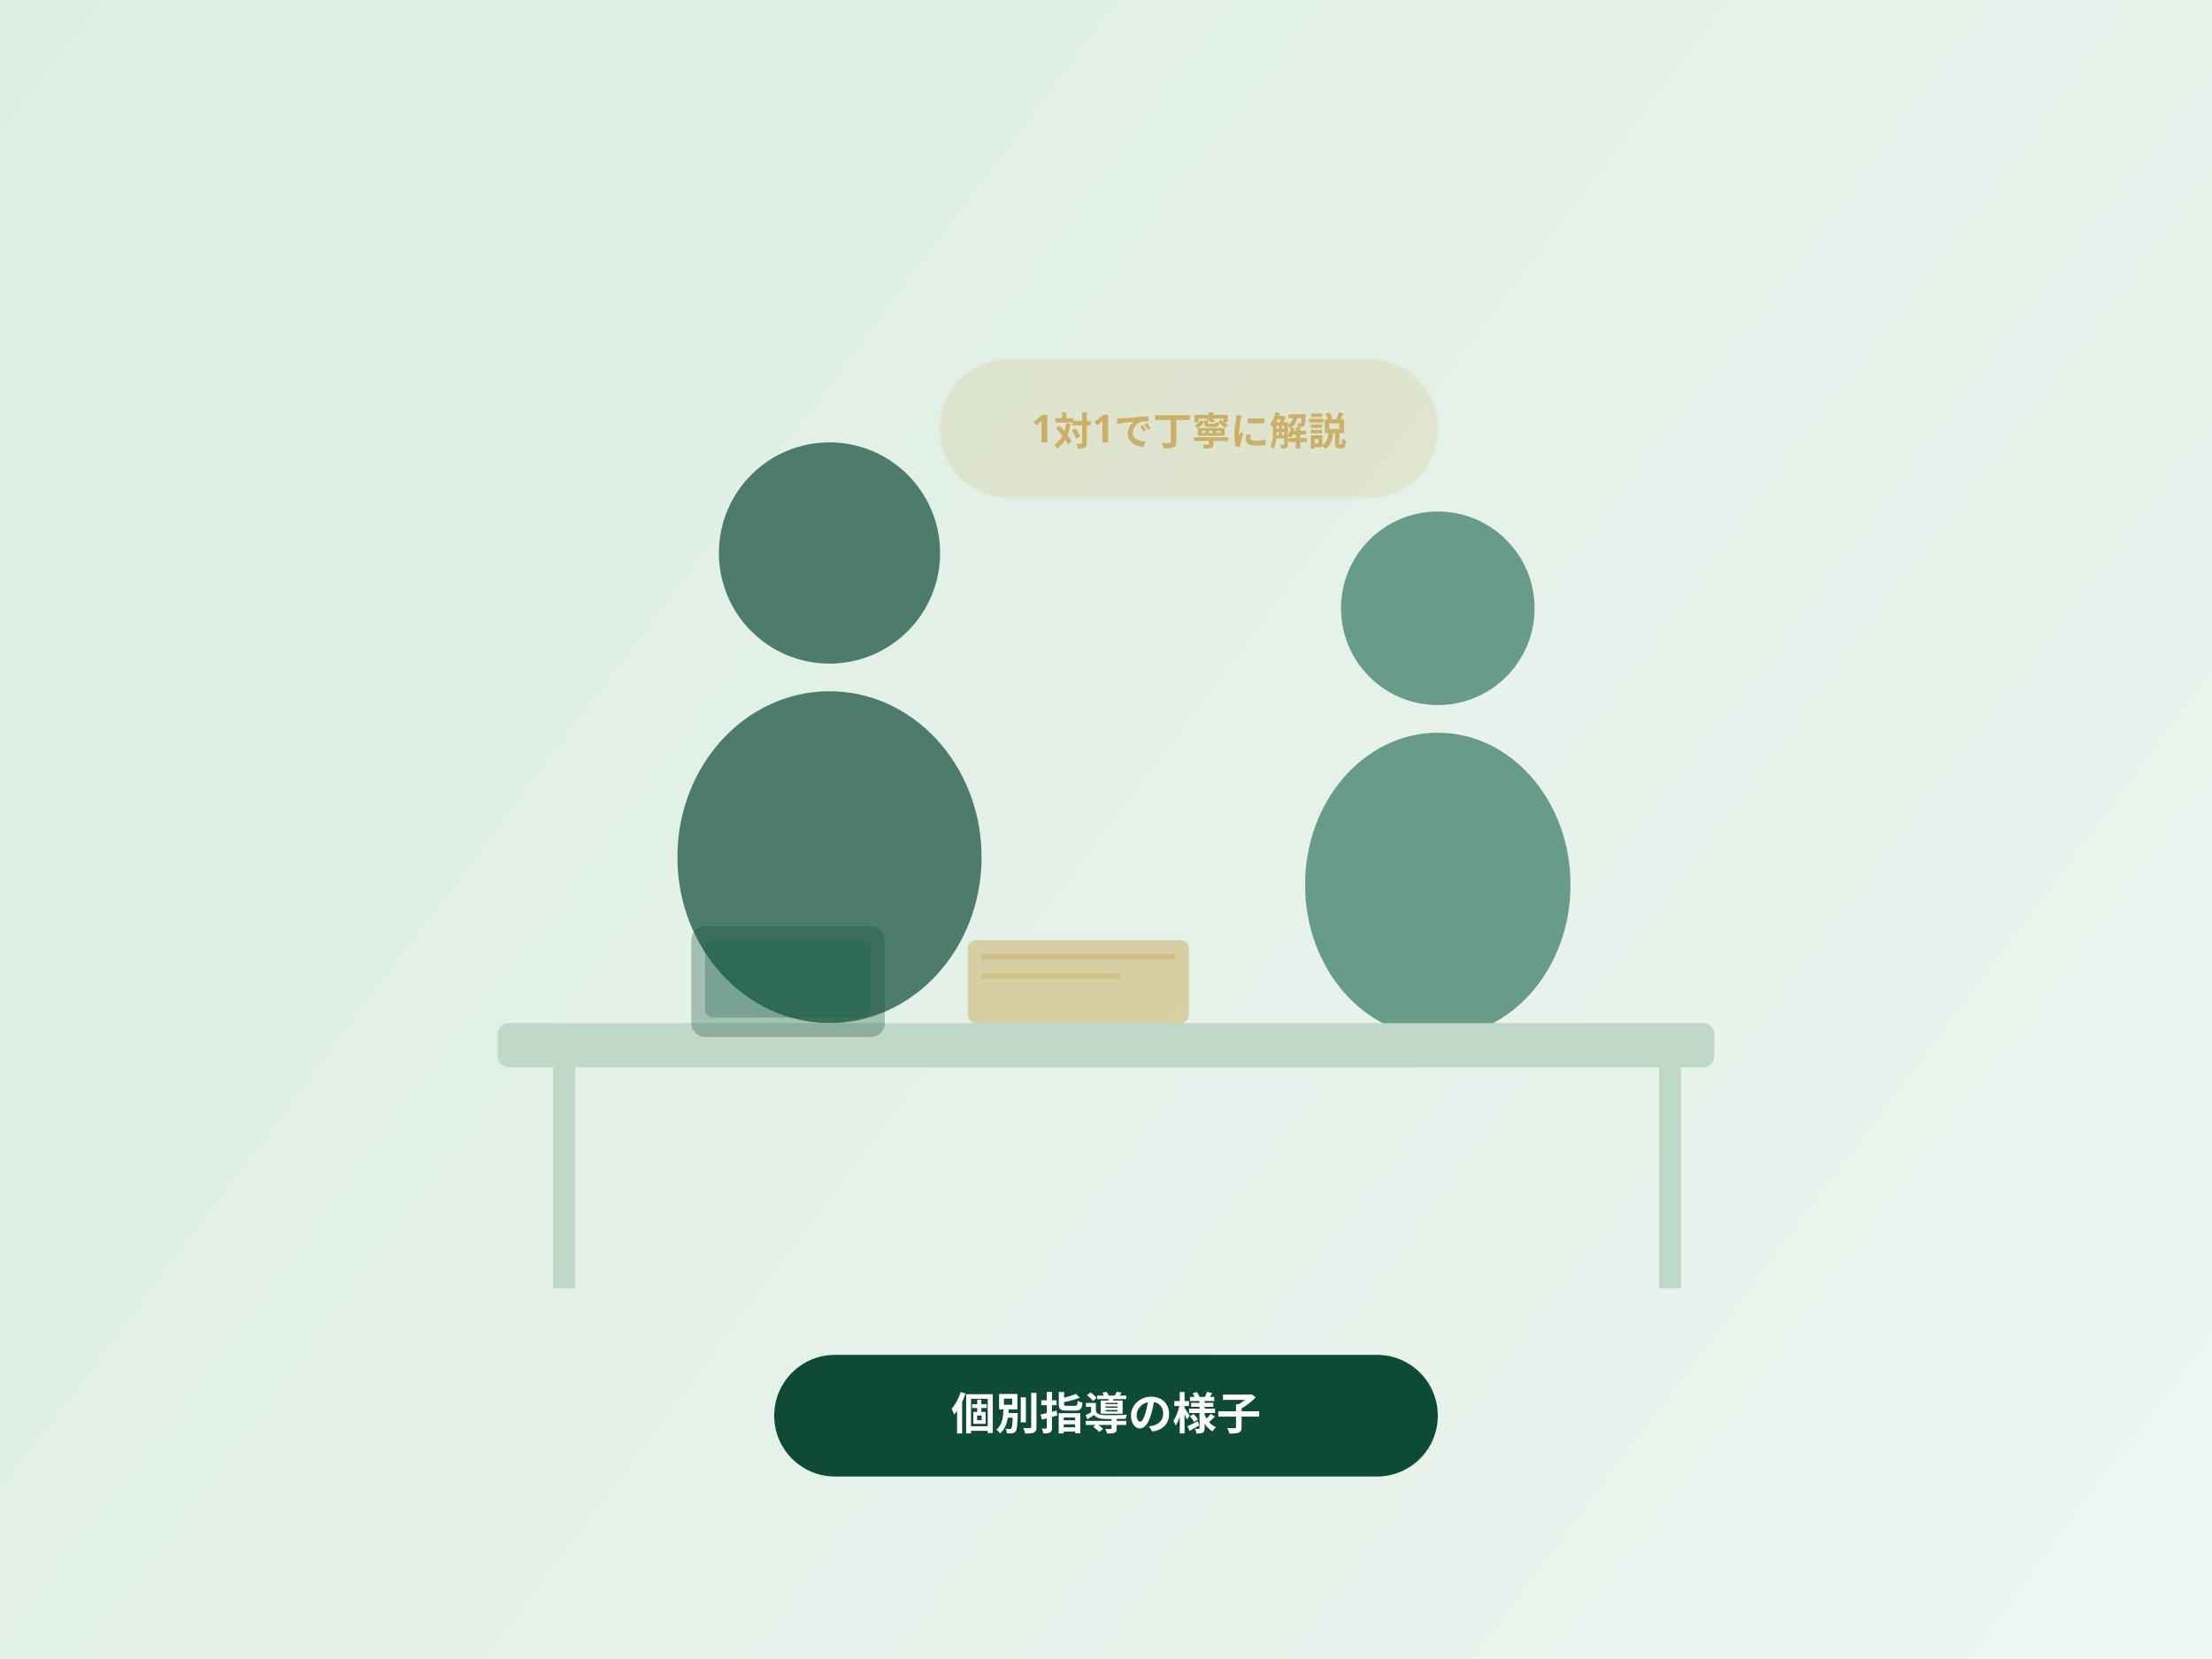
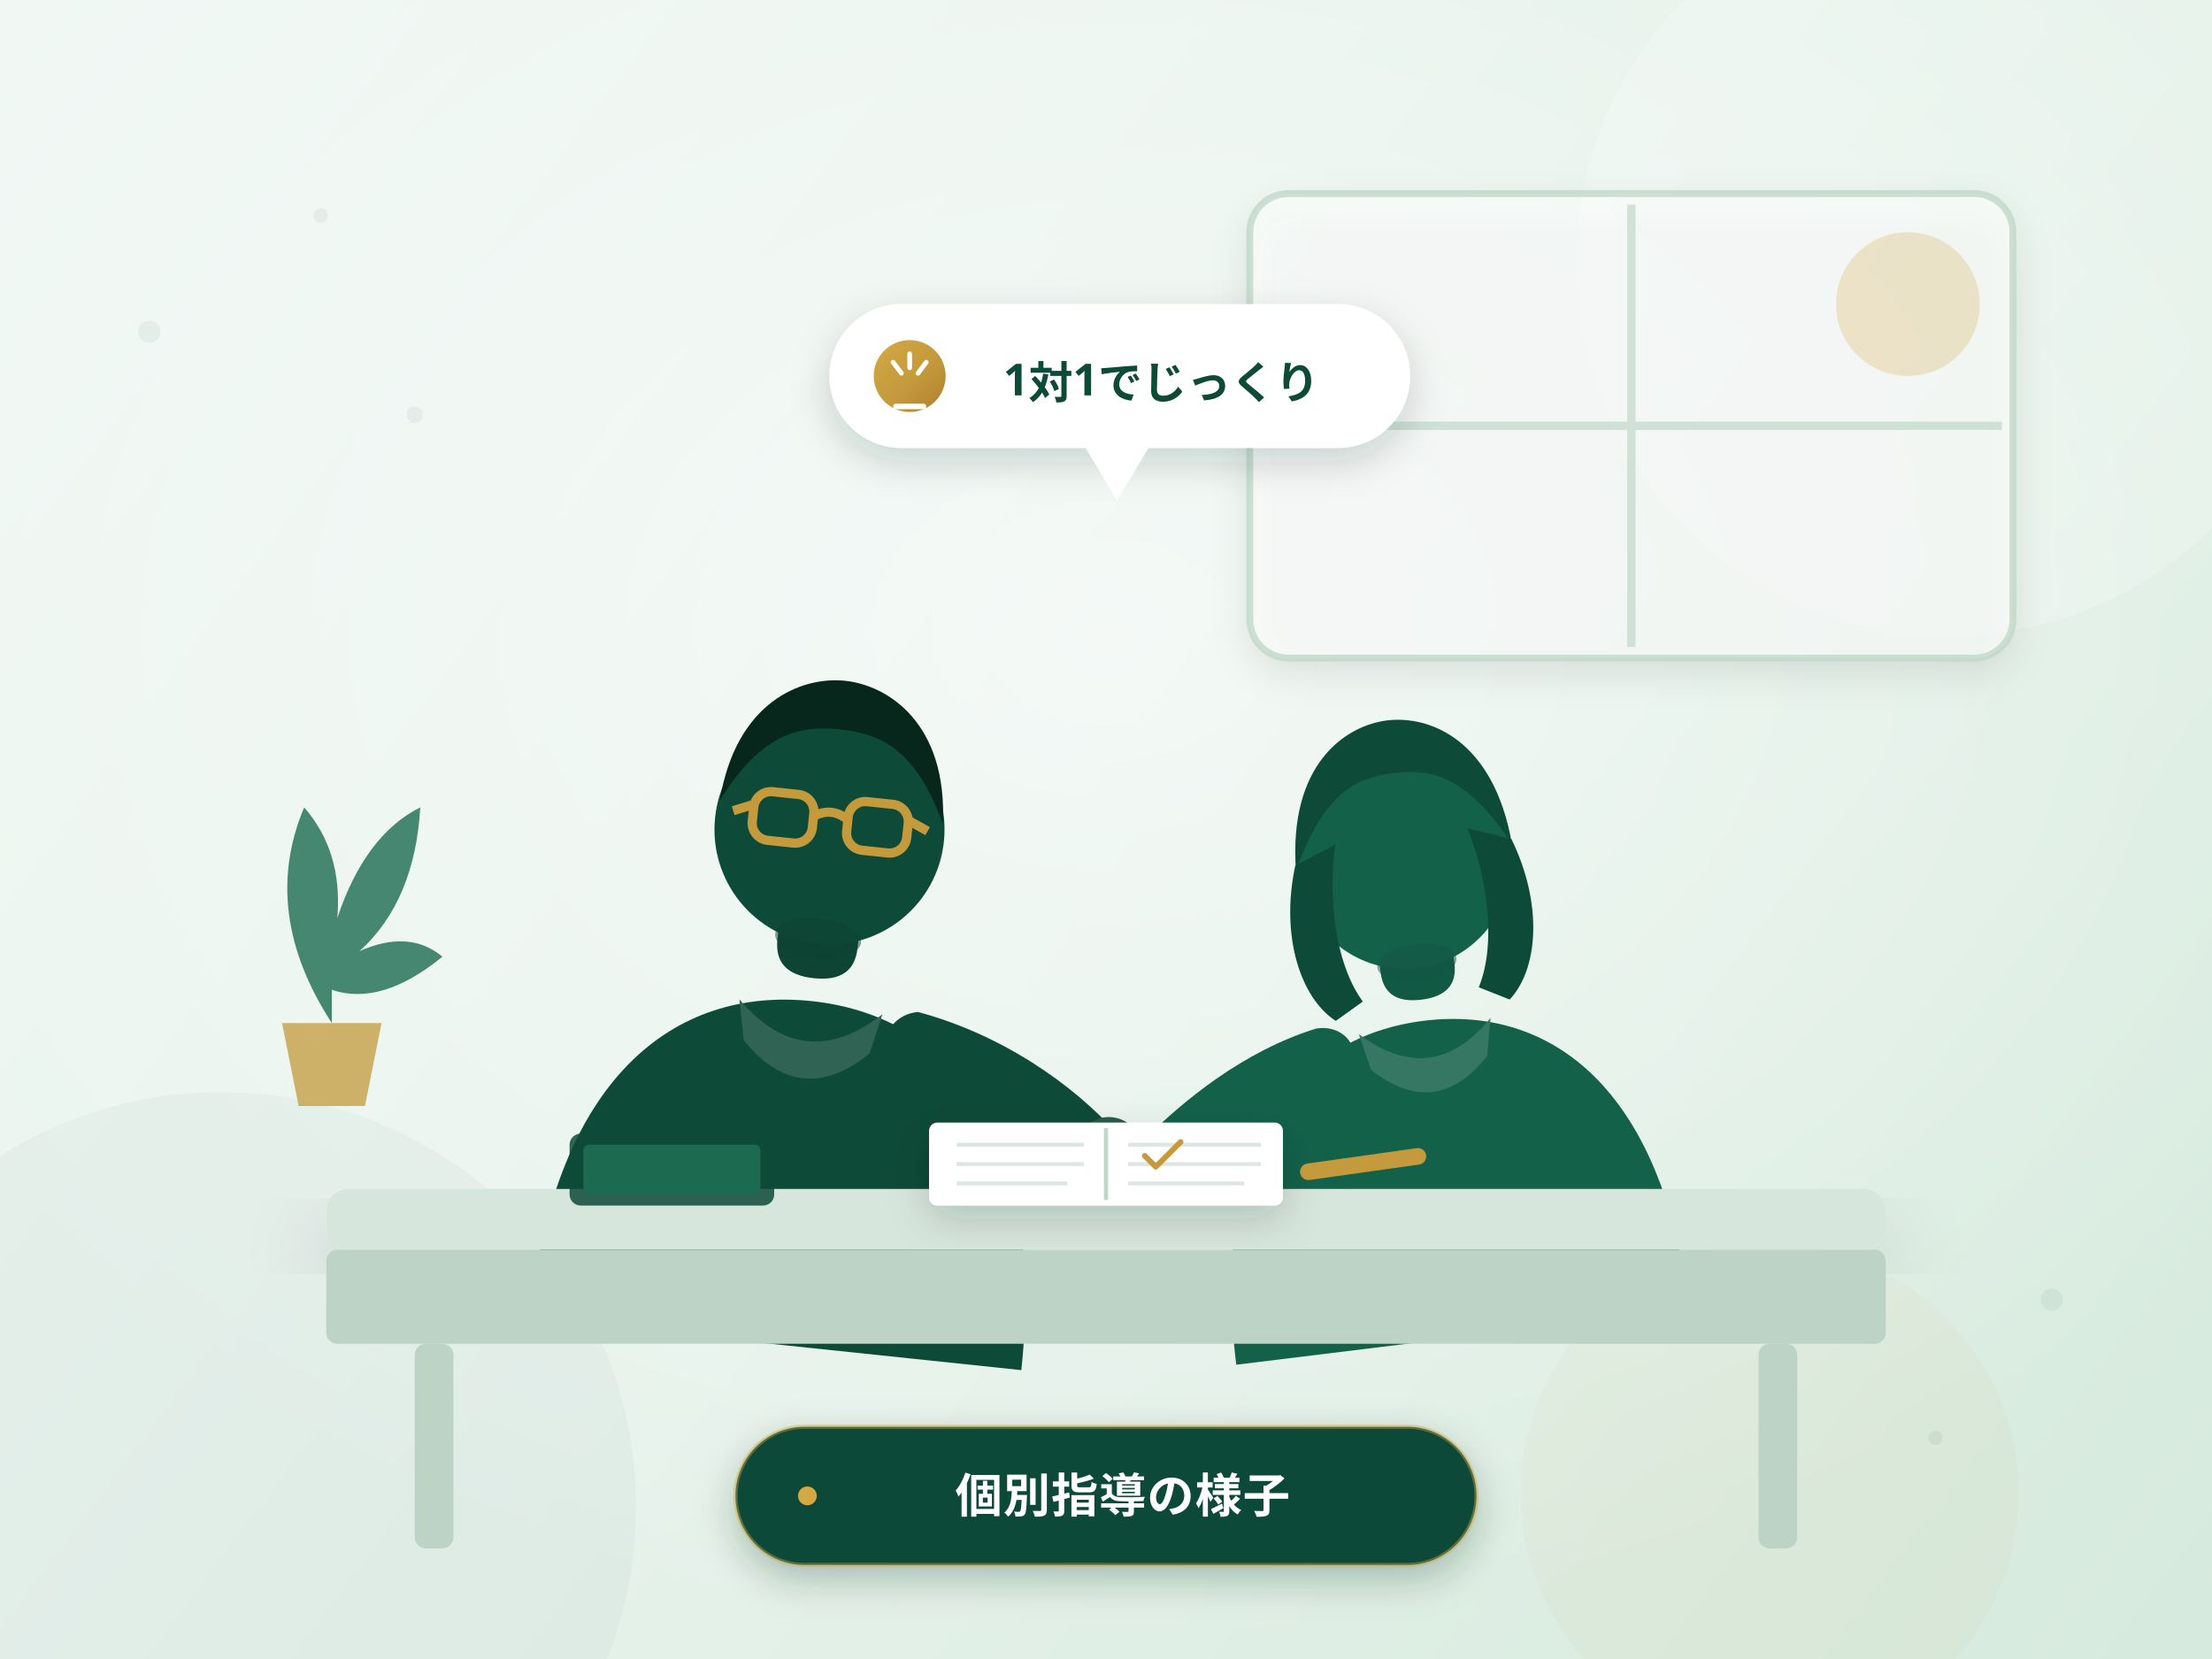
<svg xmlns="http://www.w3.org/2000/svg" viewBox="0 0 800 600" fill="none">
  <defs>
    <linearGradient id="bg2" x1="0" y1="0" x2="800" y2="600" gradientUnits="userSpaceOnUse">
-       <stop offset="0%" stop-color="#DCEEE3" />
-       <stop offset="100%" stop-color="#EDF5F0" />
+       <stop offset="0%" stop-color="#F1F8F4" />
+       <stop offset="55%" stop-color="#E4F1E9" />
+       <stop offset="100%" stop-color="#D6EADD" />
    </linearGradient>
+     <linearGradient id="gold2" x1="0" y1="0" x2="1" y2="1">
+       <stop offset="0%" stop-color="#D4A843" />
+       <stop offset="55%" stop-color="#C49A3C" />
+       <stop offset="100%" stop-color="#B07E2A" />
+     </linearGradient>
+     <linearGradient id="screen2" x1="0" y1="0" x2="0" y2="1">
+       <stop offset="0%" stop-color="#1c6b51" />
+       <stop offset="100%" stop-color="#0E4A38" />
+     </linearGradient>
+     <linearGradient id="paper2" x1="0" y1="0" x2="0" y2="1">
+       <stop offset="0%" stop-color="#ffffff" />
+       <stop offset="100%" stop-color="#F4F9F6" />
+     </linearGradient>
+     <radialGradient id="glow2" cx="50%" cy="38%" r="62%">
+       <stop offset="0%" stop-color="#ffffff" stop-opacity=".55" />
+       <stop offset="100%" stop-color="#ffffff" stop-opacity="0" />
+     </radialGradient>
+     <filter id="soft2" x="-40%" y="-40%" width="180%" height="180%">
+       <feDropShadow dx="0" dy="12" stdDeviation="16" flood-color="#0A3228" flood-opacity=".16" />
+     </filter>
+     <filter id="soft22" x="-50%" y="-50%" width="200%" height="200%">
+       <feDropShadow dx="0" dy="5" stdDeviation="7" flood-color="#0A3228" flood-opacity=".18" />
+     </filter>
+     <filter id="pillS" x="-30%" y="-60%" width="160%" height="260%">
+       <feDropShadow dx="0" dy="5" stdDeviation="7" flood-color="#0A3228" flood-opacity=".28" />
+     </filter>
  </defs>
  <rect width="800" height="600" fill="url(#bg2)" />
-   <circle cx="300" cy="200" r="40" fill="#0E4A38" opacity=".7" />
-   <ellipse cx="300" cy="310" rx="55" ry="60" fill="#0E4A38" opacity=".7" />
-   <circle cx="520" cy="220" r="35" fill="#14614A" opacity=".6" />
-   <ellipse cx="520" cy="320" rx="48" ry="55" fill="#14614A" opacity=".6" />
-   <rect x="180" y="370" width="440" height="16" rx="4" fill="#c0d8c8" />
-   <rect x="200" y="386" width="8" height="80" fill="#c0d8c8" />
-   <rect x="600" y="386" width="8" height="80" fill="#c0d8c8" />
-   <rect x="350" y="340" width="80" height="30" rx="3" fill="#C49A3C" opacity=".4" />
-   <rect x="355" y="345" width="70" height="2" fill="#C49A3C" opacity=".3" />
-   <rect x="355" y="352" width="50" height="2" fill="#C49A3C" opacity=".3" />
-   <rect x="250" y="335" width="70" height="40" rx="5" fill="#0E4A38" opacity=".3" />
-   <rect x="255" y="340" width="60" height="28" rx="3" fill="#14614A" opacity=".3" />
-   <rect x="340" y="130" width="180" height="50" rx="25" fill="#C49A3C" opacity=".15" stroke="#C49A3C" stroke-width="1.5" stroke-opacity=".3" />
-   <text x="430" y="160" text-anchor="middle" fill="#C49A3C" font-size="14" font-family="sans-serif" font-weight="600" opacity=".7">1対1で丁寧に解説</text>
-   <rect x="280" y="490" width="240" height="44" rx="22" fill="#0E4A38" />
-   <text x="400" y="517" text-anchor="middle" fill="#fff" font-size="16" font-family="sans-serif" font-weight="600">個別指導の様子</text>
+   <rect width="800" height="600" fill="url(#glow2)" />
+   <g>
+     <circle cx="705" cy="95" r="135" fill="#ffffff" opacity=".22" />
+     <circle cx="80" cy="545" r="150" fill="#0E4A38" opacity=".035" />
+     <circle cx="640" cy="540" r="90" fill="#C49A3C" opacity=".05" />
+   </g>
+   <g fill="#0E4A38" opacity=".06">
+     <circle cx="54" cy="120" r="4" />
+     <circle cx="116" cy="78" r="2.6" />
+     <circle cx="150" cy="150" r="3" />
+     <circle cx="742" cy="470" r="4" />
+     <circle cx="700" cy="520" r="2.6" />
+   </g>
+   <g filter="url(#soft22)">
+     <rect x="452" y="70" width="276" height="168" rx="14" fill="#ffffff" opacity=".55" />
+   </g>
+   <g stroke="#c0d8c8" stroke-width="3" opacity=".7">
+     <line x1="590" y1="74" x2="590" y2="234" />
+     <line x1="456" y1="154" x2="724" y2="154" />
+   </g>
+   <rect x="452" y="70" width="276" height="168" rx="14" fill="none" stroke="#c0d8c8" stroke-width="2.5" opacity=".8" />
+   <circle cx="690" cy="110" r="26" fill="#D4A843" opacity=".25" />
+   <g transform="translate(120,300)">
+     <path d="M0,70 q-26,-40 -10,-78 q14,16 12,40 q10,-30 30,-40 q-2,34 -22,52 q18,-8 30,2 q-22,18 -40,12 Z" fill="#1c6b51" opacity=".8" />
+     <path d="M-18,70 h36 l-6,30 h-24 Z" fill="#C49A3C" opacity=".75" />
+   </g>
+   <g transform="translate(300,300) scale(1.04) rotate(6)">
+     <path d="M-86,180 C-86,96 -48,60 0,60 C48,60 86,96 86,180 Z" fill="#0E4A38" />
+     <path d="M-25,62 Q0,86 25,62 L22,76 Q0,98 -22,76 Z" fill="#306354" />
+     <path d="M-14,24 h28 v16 q0,12 -14,12 q-14,0 -14,-12 z" fill="#0d4434" />
+     <circle cx="0" cy="0" r="40" fill="#0E4A38" />
+     <ellipse cx="0" cy="38" rx="15" ry="7" fill="#0c4131" opacity=".5" />
+     <path d="M-39,-6 C-37,-41 -15,-52 0,-52 C15,-52 37,-41 39,-6 C27,-31 14,-35 0,-35 C-14,-35 -27,-31 -39,-6 Z" fill="#07261C" />
+     <g stroke="#C49A3C" stroke-width="3.2" fill="none" stroke-linejoin="round">
+       <rect x="-27" y="-11" width="21" height="17" rx="6" />
+       <rect x="6" y="-11" width="21" height="17" rx="6" />
+       <path d="M-6,-4 q6,-4 12,0" />
+       <path d="M-27,-6 l-7,3" />
+       <path d="M27,-6 l7,3" />
+     </g>
+   </g>
+   <path d="M332,366 C362,374 388,392 404,410 C412,418 405,431 393,427 C371,420 345,406 325,390 C315,382 320,367 332,366 Z" fill="#0E4A38" />
+   <circle cx="401" cy="416" r="12" fill="#265c4c" />
+   <g transform="translate(508,312) scale(0.96) rotate(-7)">
+     <path d="M-86,180 C-86,96 -48,60 0,60 C48,60 86,96 86,180 Z" fill="#14614A" />
+     <path d="M-25,62 Q0,86 25,62 L22,76 Q0,98 -22,76 Z" fill="#357763" />
+     <path d="M-14,24 h28 v16 q0,12 -14,12 q-14,0 -14,-12 z" fill="#125944" />
+     <circle cx="0" cy="0" r="40" fill="#14614A" />
+     <ellipse cx="0" cy="38" rx="15" ry="7" fill="#125541" opacity=".5" />
+     <path d="M-41,-4 C-50,22 -45,46 -33,56 L-22,50 C-31,34 -30,8 -25,-10 Z" fill="#0E4A38" />
+     <path d="M41,-4 C50,22 45,46 33,56 L22,50 C31,34 30,8 25,-10 Z" fill="#0E4A38" />
+     <path d="M-41,-2 C-39,-42 -16,-54 0,-54 C16,-54 39,-42 41,-2 C27,-30 14,-34 0,-34 C-14,-34 -27,-30 -41,-2 Z" fill="#0E4A38" />
+   </g>
+   <path d="M476,372 C450,380 428,398 414,412 C406,420 413,431 423,427 C443,419 467,405 485,391 C495,383 488,370 476,372 Z" fill="#14614A" />
+   <circle cx="420" cy="418" r="11" fill="#2c715c" />
+   <g filter="url(#soft2)">
+     <rect x="118" y="430" width="564" height="22" rx="8" fill="#d7e6dd" />
+   </g>
+   <rect x="118" y="452" width="564" height="34" rx="4" fill="#bcd3c6" />
+   <rect x="150" y="486" width="14" height="74" rx="4" fill="#bcd3c6" />
+   <rect x="636" y="486" width="14" height="74" rx="4" fill="#bcd3c6" />
+   <g filter="url(#soft22)">
+     <path d="M338,432 q62,-14 124,0 v-2 q-62,-12 -124,0 Z" fill="#fff" />
+     <rect x="336" y="406" width="128" height="30" rx="3" fill="#ffffff" />
+   </g>
+   <line x1="400" y1="408" x2="400" y2="434" stroke="#c0d8c8" stroke-width="1.5" />
+   <g stroke="#dbe7e0" stroke-width="1.4">
+     <line x1="346" y1="414" x2="392" y2="414" />
+     <line x1="346" y1="421" x2="392" y2="421" />
+     <line x1="346" y1="428" x2="386" y2="428" />
+     <line x1="408" y1="414" x2="456" y2="414" />
+     <line x1="408" y1="421" x2="456" y2="421" />
+     <line x1="408" y1="428" x2="450" y2="428" />
+   </g>
+   <path d="M414,418 l4,4 l9,-9" stroke="#C49A3C" stroke-width="2" fill="none" stroke-linecap="round" stroke-linejoin="round" />
+   <rect x="470" y="418" width="46" height="6" rx="3" fill="#C49A3C" transform="rotate(-8 493 421)" />
+   <rect x="206" y="410" width="74" height="26" rx="4" fill="#0E4A38" opacity=".85" />
+   <rect x="211" y="414" width="64" height="18" rx="2" fill="#1c6b51" />
+   <g filter="url(#soft22)">
+     <rect x="300" y="110" width="210" height="52" rx="26" fill="#ffffff" />
+   </g>
+   <path d="M392,161 L416,161 L404,181 Z" fill="#ffffff" />
+   <g transform="translate(329,136)">
+     <circle r="13" fill="url(#gold2)" />
+     <path d="M-5,11 h10 M-4,15 h7" stroke="#fff" stroke-width="2" stroke-linecap="round" />
+     <path d="M0,-8 v5 M-6,-5 l3,4 M6,-5 l-3,4" stroke="#fff" stroke-width="1.7" stroke-linecap="round" />
+   </g>
+   <text x="420" y="143" text-anchor="middle" fill="#0E4A38" font-size="16" font-family="sans-serif" font-weight="700">1対1でじっくり</text>
+   <g filter="url(#pillS)">
+     <rect x="266" y="516" width="268" height="50" rx="25" fill="#0E4A38" />
+   </g>
+   <rect x="266" y="516" width="268" height="50" rx="25" fill="none" stroke="#D4A843" stroke-opacity=".4" stroke-width="1.5" />
+   <circle cx="292" cy="541" r="3.4" fill="#D4A843" />
+   <text x="406" y="547" text-anchor="middle" fill="#fff" font-size="17" font-family="sans-serif" font-weight="700" letter-spacing=".02em">個別指導の様子</text>
</svg>
